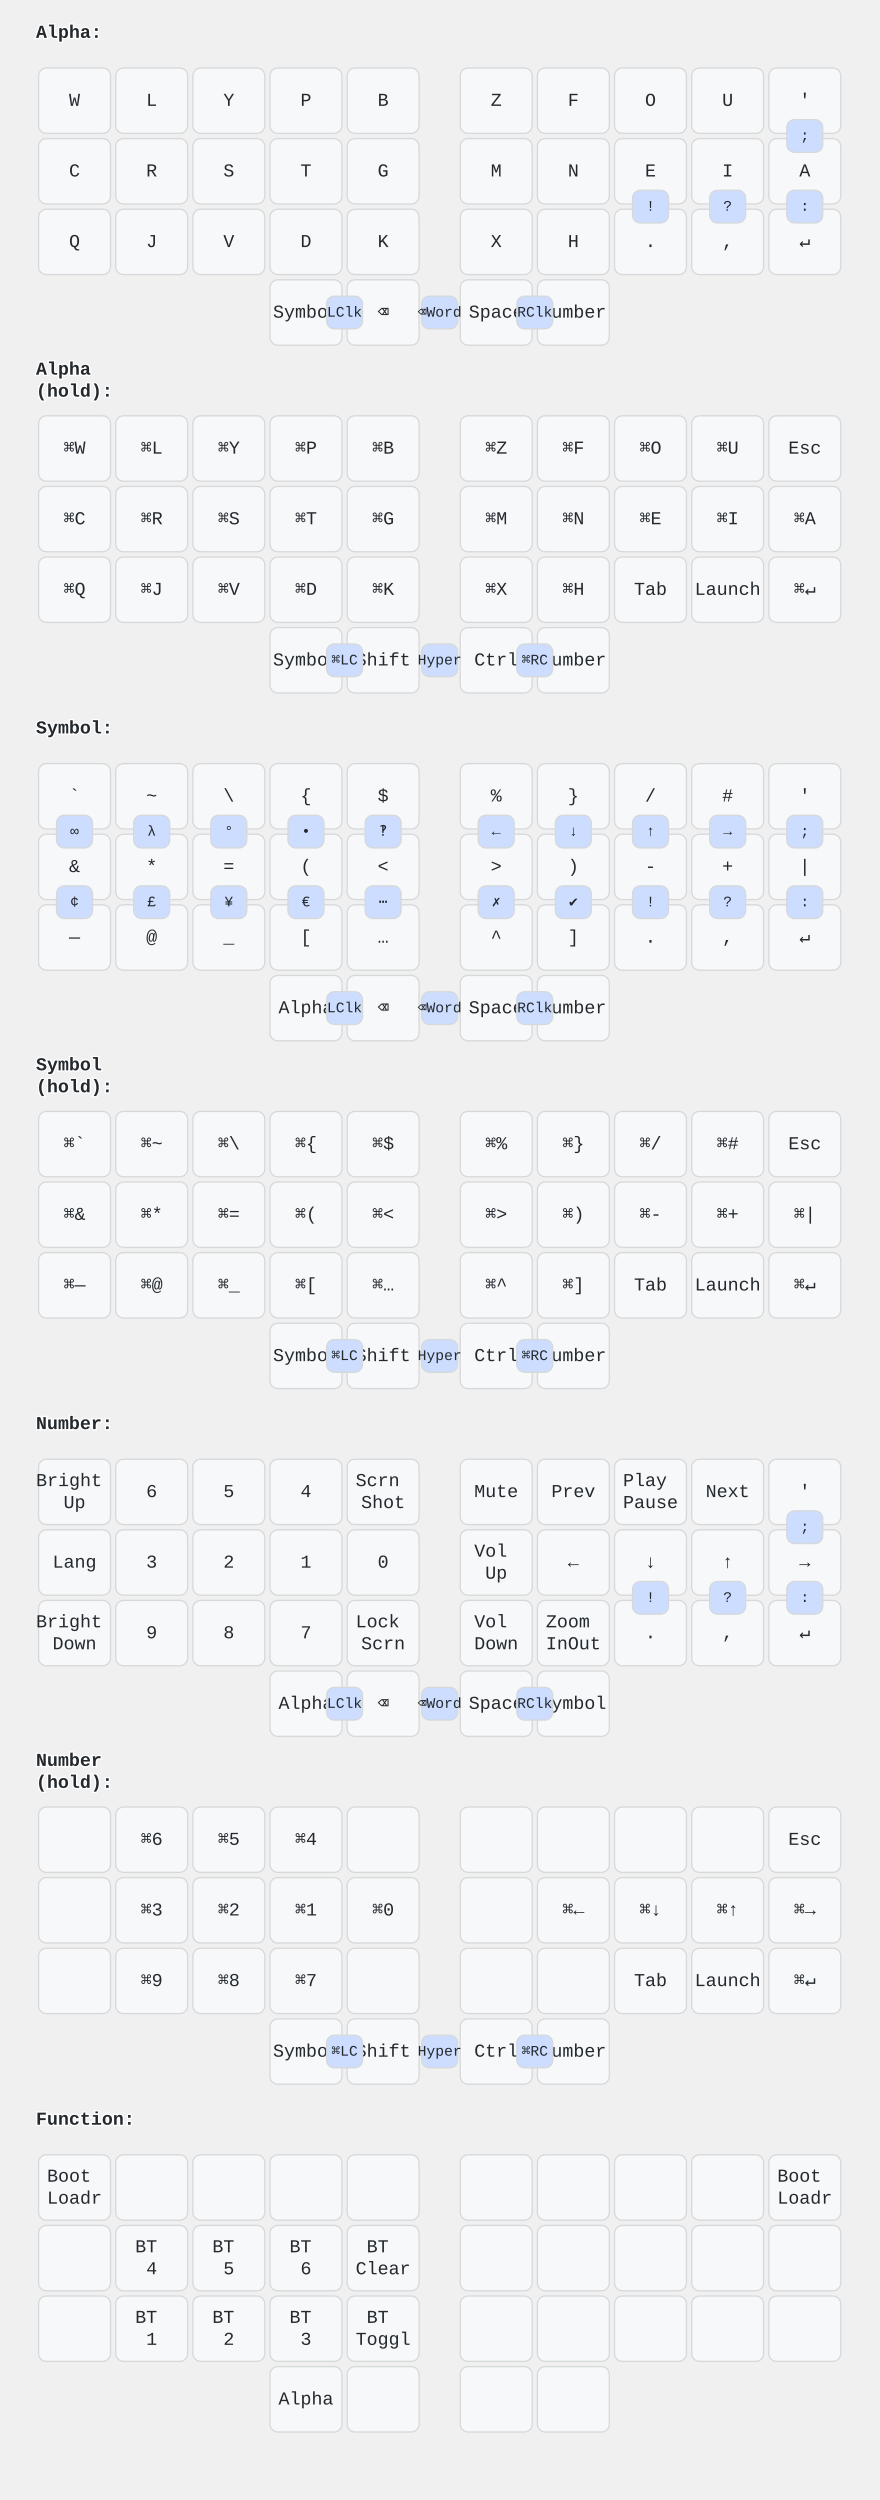
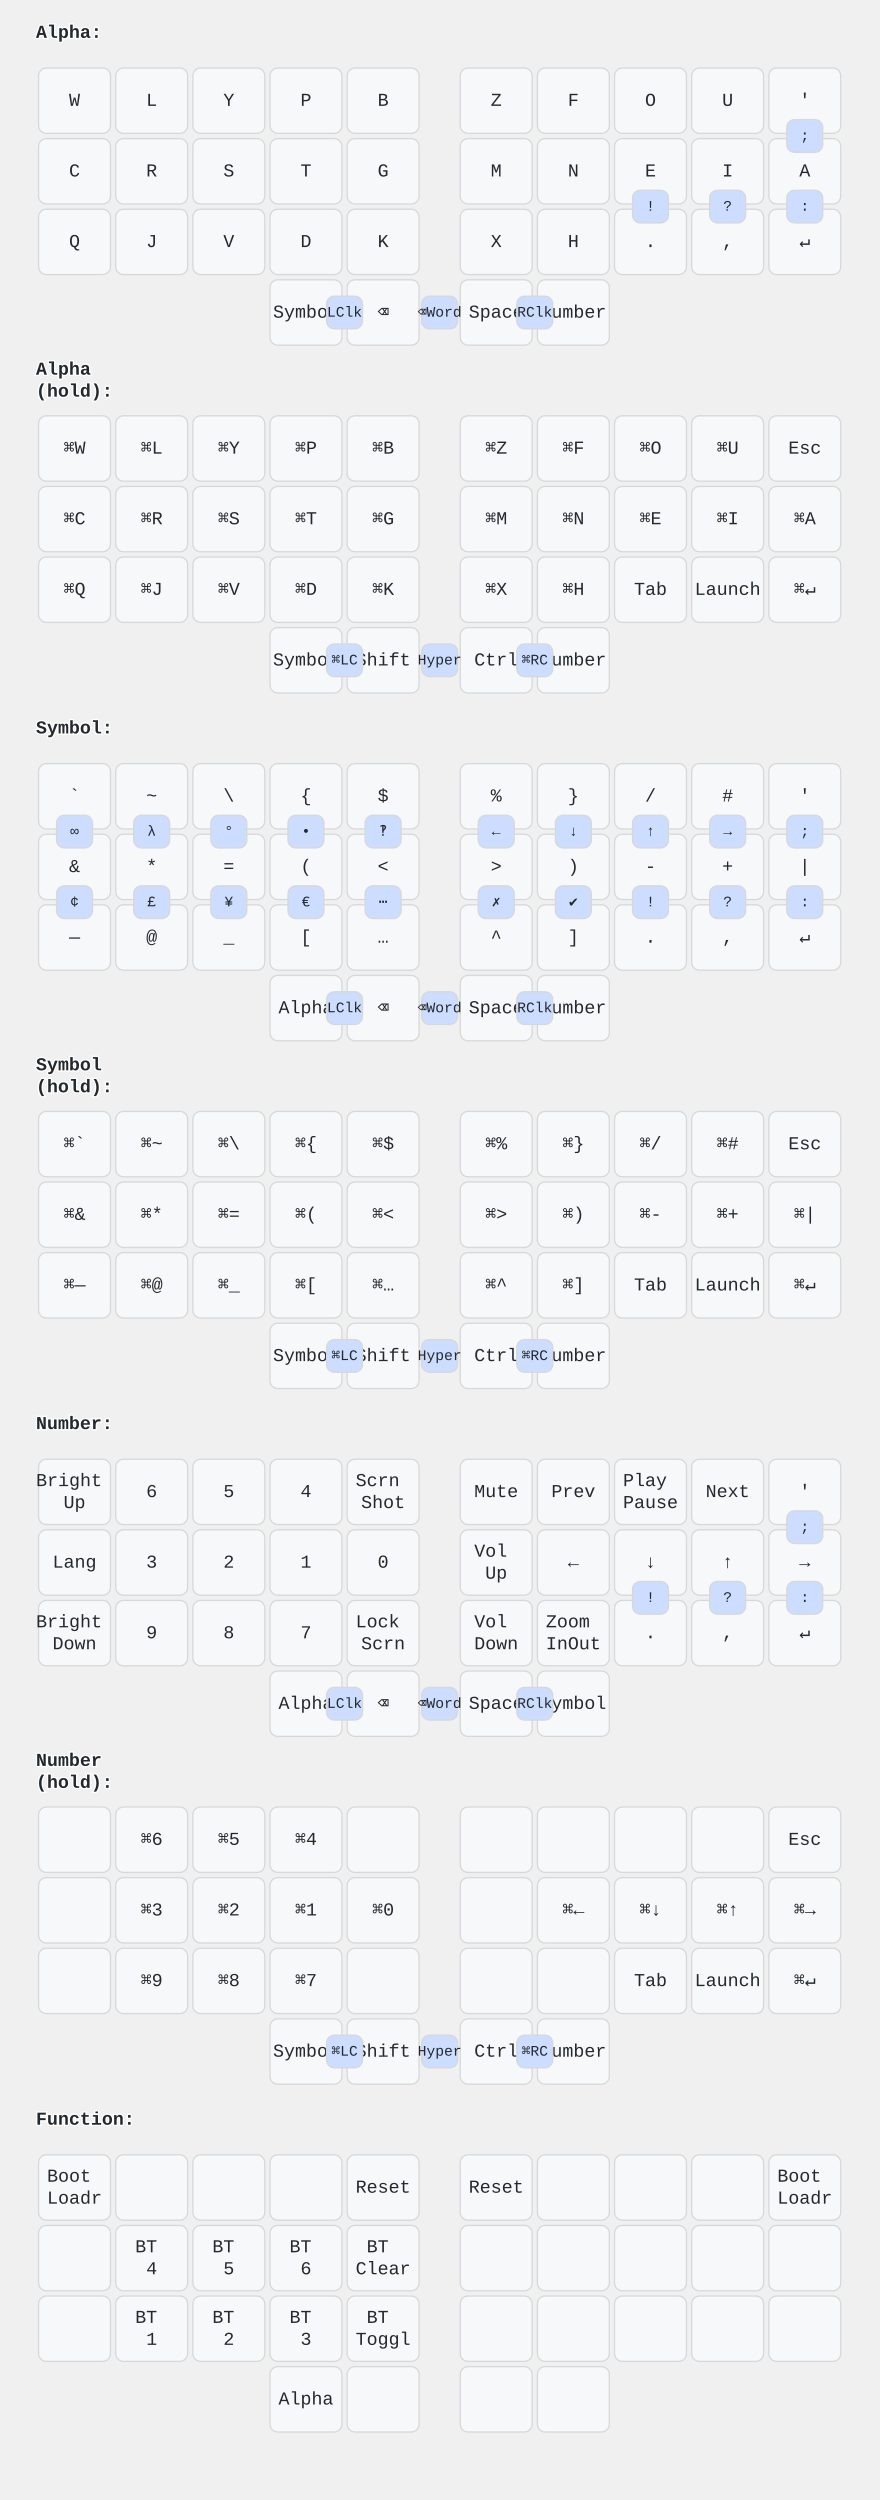
<svg xmlns="http://www.w3.org/2000/svg" width="672.5" height="1912" viewBox="0 0 672.5 1912">
  <style>
    svg {
        font-family: Menlo,SFMono-Regular,Consolas,Liberation Mono,monospace;
        font-size: 14px;
        font-kerning: normal;
        text-rendering: optimizeLegibility;
        fill: #24292e;
    }

    rect {
        fill: #f6f8fa;
        stroke: #d6d8da;
        stroke-width: 1;
    }

    .held {
        fill: #fdd;
    }

    .combo {
        fill: #cdf;
    }

    .ghost {
        fill: #ddd;
    }

    text {
        text-anchor: middle;
        dominant-baseline: middle;
    }

    .label {
        font-weight: bold;
        text-anchor: start;
        stroke: white;
        stroke-width: 2;
        paint-order: stroke;
    }

    .small {
        font-size: 80%;
    }
</style>
  <text x="27.5" y="25.0" class="label">Alpha:</text>
  <rect rx="6" ry="6" x="29.5" y="52" width="55" height="50" />
  <text x="57.0" y="77.0">W</text>
  <rect rx="6" ry="6" x="88.5" y="52" width="55" height="50" />
  <text x="116.0" y="77.0">L</text>
  <rect rx="6" ry="6" x="147.5" y="52" width="55" height="50" />
  <text x="175.0" y="77.0">Y</text>
  <rect rx="6" ry="6" x="206.5" y="52" width="55" height="50" />
  <text x="234.0" y="77.0">P</text>
  <rect rx="6" ry="6" x="265.5" y="52" width="55" height="50" />
  <text x="293.0" y="77.0">B</text>
  <rect rx="6" ry="6" x="29.5" y="106" width="55" height="50" />
  <text x="57.0" y="131.0">C</text>
  <rect rx="6" ry="6" x="88.5" y="106" width="55" height="50" />
  <text x="116.0" y="131.0">R</text>
  <rect rx="6" ry="6" x="147.5" y="106" width="55" height="50" />
  <text x="175.0" y="131.0">S</text>
  <rect rx="6" ry="6" x="206.5" y="106" width="55" height="50" />
  <text x="234.0" y="131.0">T</text>
  <rect rx="6" ry="6" x="265.5" y="106" width="55" height="50" />
  <text x="293.0" y="131.0">G</text>
  <rect rx="6" ry="6" x="29.5" y="160" width="55" height="50" />
  <text x="57.0" y="185.0">Q</text>
  <rect rx="6" ry="6" x="88.5" y="160" width="55" height="50" />
  <text x="116.0" y="185.0">J</text>
  <rect rx="6" ry="6" x="147.5" y="160" width="55" height="50" />
  <text x="175.0" y="185.0">V</text>
  <rect rx="6" ry="6" x="206.5" y="160" width="55" height="50" />
  <text x="234.0" y="185.0">D</text>
  <rect rx="6" ry="6" x="265.5" y="160" width="55" height="50" />
  <text x="293.0" y="185.0">K</text>
  <rect rx="6" ry="6" x="352.0" y="52" width="55" height="50" />
  <text x="379.5" y="77.0">Z</text>
  <rect rx="6" ry="6" x="411.0" y="52" width="55" height="50" />
  <text x="438.5" y="77.0">F</text>
  <rect rx="6" ry="6" x="470.0" y="52" width="55" height="50" />
  <text x="497.5" y="77.0">O</text>
  <rect rx="6" ry="6" x="529.0" y="52" width="55" height="50" />
  <text x="556.5" y="77.0">U</text>
  <rect rx="6" ry="6" x="588.0" y="52" width="55" height="50" />
  <text x="615.5" y="77.0">'</text>
  <rect rx="6" ry="6" x="352.0" y="106" width="55" height="50" />
  <text x="379.5" y="131.0">M</text>
  <rect rx="6" ry="6" x="411.0" y="106" width="55" height="50" />
  <text x="438.5" y="131.0">N</text>
  <rect rx="6" ry="6" x="470.0" y="106" width="55" height="50" />
  <text x="497.5" y="131.0">E</text>
  <rect rx="6" ry="6" x="529.0" y="106" width="55" height="50" />
  <text x="556.5" y="131.0">I</text>
  <rect rx="6" ry="6" x="588.0" y="106" width="55" height="50" />
  <text x="615.5" y="131.0">A</text>
  <rect rx="6" ry="6" x="352.0" y="160" width="55" height="50" />
  <text x="379.5" y="185.0">X</text>
  <rect rx="6" ry="6" x="411.0" y="160" width="55" height="50" />
  <text x="438.5" y="185.0">H</text>
  <rect rx="6" ry="6" x="470.0" y="160" width="55" height="50" />
  <text x="497.5" y="185.0">.</text>
  <rect rx="6" ry="6" x="529.0" y="160" width="55" height="50" />
  <text x="556.5" y="185.0">,</text>
  <rect rx="6" ry="6" x="588.0" y="160" width="55" height="50" />
  <text x="615.5" y="185.0">↵</text>
  <rect rx="6" ry="6" x="206.5" y="214" width="55" height="50" />
  <text x="234.0" y="239.0">Symbol</text>
  <rect rx="6" ry="6" x="265.5" y="214" width="55" height="50" />
  <text x="293.0" y="239.0">⌫</text>
  <rect rx="6" ry="6" x="352.0" y="214" width="55" height="50" />
  <text x="379.5" y="239.0">Space</text>
  <rect rx="6" ry="6" x="411.0" y="214" width="55" height="50" />
  <text x="438.5" y="239.0">Number</text>
  <rect rx="6" ry="6" x="483.75" y="145.5" width="27.5" height="25.0" class="combo" />
  <text x="497.5" y="158.0" class="small">!</text>
  <rect rx="6" ry="6" x="542.75" y="145.5" width="27.5" height="25.0" class="combo" />
  <text x="556.5" y="158.0" class="small">?</text>
  <rect rx="6" ry="6" x="601.75" y="145.5" width="27.5" height="25.0" class="combo" />
  <text x="615.5" y="158.0" class="small">:</text>
  <rect rx="6" ry="6" x="601.75" y="91.5" width="27.5" height="25.0" class="combo" />
  <text x="615.5" y="104.0" class="small">;</text>
  <rect rx="6" ry="6" x="322.5" y="226.5" width="27.5" height="25.0" class="combo" />
  <text x="336.25" y="239.0" class="small">⌫Word</text>
  <rect rx="6" ry="6" x="249.75" y="226.5" width="27.5" height="25.0" class="combo" />
  <text x="263.5" y="239.0" class="small">LClk</text>
  <rect rx="6" ry="6" x="395.25" y="226.5" width="27.5" height="25.0" class="combo" />
  <text x="409.0" y="239.0" class="small">RClk</text>
  <text x="27.5" y="291.0" class="label">
    <tspan x="27.5" dy="-0.6em">Alpha</tspan>
    <tspan x="27.5" dy="1.2em">(hold):</tspan>
  </text>
  <rect rx="6" ry="6" x="29.5" y="318" width="55" height="50" />
  <text x="57.0" y="343.0">⌘W</text>
  <rect rx="6" ry="6" x="88.5" y="318" width="55" height="50" />
  <text x="116.0" y="343.0">⌘L</text>
  <rect rx="6" ry="6" x="147.5" y="318" width="55" height="50" />
  <text x="175.0" y="343.0">⌘Y</text>
  <rect rx="6" ry="6" x="206.5" y="318" width="55" height="50" />
  <text x="234.0" y="343.0">⌘P</text>
  <rect rx="6" ry="6" x="265.5" y="318" width="55" height="50" />
  <text x="293.0" y="343.0">⌘B</text>
  <rect rx="6" ry="6" x="29.5" y="372" width="55" height="50" />
  <text x="57.0" y="397.0">⌘C</text>
  <rect rx="6" ry="6" x="88.5" y="372" width="55" height="50" />
  <text x="116.0" y="397.0">⌘R</text>
  <rect rx="6" ry="6" x="147.5" y="372" width="55" height="50" />
  <text x="175.0" y="397.0">⌘S</text>
  <rect rx="6" ry="6" x="206.5" y="372" width="55" height="50" />
  <text x="234.0" y="397.0">⌘T</text>
  <rect rx="6" ry="6" x="265.5" y="372" width="55" height="50" />
  <text x="293.0" y="397.0">⌘G</text>
  <rect rx="6" ry="6" x="29.5" y="426" width="55" height="50" />
  <text x="57.0" y="451.0">⌘Q</text>
  <rect rx="6" ry="6" x="88.5" y="426" width="55" height="50" />
  <text x="116.0" y="451.0">⌘J</text>
  <rect rx="6" ry="6" x="147.5" y="426" width="55" height="50" />
  <text x="175.0" y="451.0">⌘V</text>
  <rect rx="6" ry="6" x="206.5" y="426" width="55" height="50" />
  <text x="234.0" y="451.0">⌘D</text>
  <rect rx="6" ry="6" x="265.5" y="426" width="55" height="50" />
  <text x="293.0" y="451.0">⌘K</text>
  <rect rx="6" ry="6" x="352.0" y="318" width="55" height="50" />
  <text x="379.5" y="343.0">⌘Z</text>
  <rect rx="6" ry="6" x="411.0" y="318" width="55" height="50" />
  <text x="438.5" y="343.0">⌘F</text>
  <rect rx="6" ry="6" x="470.0" y="318" width="55" height="50" />
  <text x="497.5" y="343.0">⌘O</text>
  <rect rx="6" ry="6" x="529.0" y="318" width="55" height="50" />
  <text x="556.5" y="343.0">⌘U</text>
  <rect rx="6" ry="6" x="588.0" y="318" width="55" height="50" />
  <text x="615.5" y="343.0">Esc</text>
  <rect rx="6" ry="6" x="352.0" y="372" width="55" height="50" />
  <text x="379.5" y="397.0">⌘M</text>
  <rect rx="6" ry="6" x="411.0" y="372" width="55" height="50" />
  <text x="438.5" y="397.0">⌘N</text>
  <rect rx="6" ry="6" x="470.0" y="372" width="55" height="50" />
  <text x="497.5" y="397.0">⌘E</text>
  <rect rx="6" ry="6" x="529.0" y="372" width="55" height="50" />
  <text x="556.5" y="397.0">⌘I</text>
  <rect rx="6" ry="6" x="588.0" y="372" width="55" height="50" />
  <text x="615.5" y="397.0">⌘A</text>
  <rect rx="6" ry="6" x="352.0" y="426" width="55" height="50" />
  <text x="379.5" y="451.0">⌘X</text>
  <rect rx="6" ry="6" x="411.0" y="426" width="55" height="50" />
  <text x="438.5" y="451.0">⌘H</text>
  <rect rx="6" ry="6" x="470.0" y="426" width="55" height="50" />
  <text x="497.5" y="451.0">Tab</text>
  <rect rx="6" ry="6" x="529.0" y="426" width="55" height="50" />
  <text x="556.5" y="451.0">Launch</text>
  <rect rx="6" ry="6" x="588.0" y="426" width="55" height="50" />
  <text x="615.5" y="451.0">⌘↵</text>
  <rect rx="6" ry="6" x="206.5" y="480" width="55" height="50" />
  <text x="234.0" y="505.0">Symbol</text>
  <rect rx="6" ry="6" x="265.5" y="480" width="55" height="50" />
  <text x="293.0" y="505.0">Shift</text>
  <rect rx="6" ry="6" x="352.0" y="480" width="55" height="50" />
  <text x="379.5" y="505.0">Ctrl</text>
  <rect rx="6" ry="6" x="411.0" y="480" width="55" height="50" />
  <text x="438.5" y="505.0">Number</text>
  <rect rx="6" ry="6" x="322.5" y="492.5" width="27.5" height="25.0" class="combo" />
  <text x="336.25" y="505.0" class="small">Hyper</text>
  <rect rx="6" ry="6" x="249.75" y="492.5" width="27.5" height="25.0" class="combo" />
  <text x="263.5" y="505.0" class="small">⌘LC</text>
  <rect rx="6" ry="6" x="395.25" y="492.5" width="27.5" height="25.0" class="combo" />
  <text x="409.0" y="505.0" class="small">⌘RC</text>
  <text x="27.5" y="557.0" class="label">Symbol:</text>
  <rect rx="6" ry="6" x="29.5" y="584" width="55" height="50" />
  <text x="57.0" y="609.0">`</text>
  <rect rx="6" ry="6" x="88.5" y="584" width="55" height="50" />
  <text x="116.0" y="609.0">~</text>
  <rect rx="6" ry="6" x="147.5" y="584" width="55" height="50" />
  <text x="175.0" y="609.0">\</text>
  <rect rx="6" ry="6" x="206.5" y="584" width="55" height="50" />
  <text x="234.0" y="609.0">{</text>
  <rect rx="6" ry="6" x="265.5" y="584" width="55" height="50" />
  <text x="293.0" y="609.0">$</text>
  <rect rx="6" ry="6" x="29.5" y="638" width="55" height="50" />
  <text x="57.0" y="663.0">&amp;</text>
  <rect rx="6" ry="6" x="88.5" y="638" width="55" height="50" />
  <text x="116.0" y="663.0">*</text>
  <rect rx="6" ry="6" x="147.5" y="638" width="55" height="50" />
  <text x="175.0" y="663.0">=</text>
  <rect rx="6" ry="6" x="206.5" y="638" width="55" height="50" />
  <text x="234.0" y="663.0">(</text>
  <rect rx="6" ry="6" x="265.5" y="638" width="55" height="50" />
  <text x="293.0" y="663.0">&lt;</text>
  <rect rx="6" ry="6" x="29.5" y="692" width="55" height="50" />
  <text x="57.0" y="717.0">—</text>
  <rect rx="6" ry="6" x="88.5" y="692" width="55" height="50" />
  <text x="116.0" y="717.0">@</text>
  <rect rx="6" ry="6" x="147.5" y="692" width="55" height="50" />
  <text x="175.0" y="717.0">_</text>
  <rect rx="6" ry="6" x="206.5" y="692" width="55" height="50" />
  <text x="234.0" y="717.0">[</text>
  <rect rx="6" ry="6" x="265.5" y="692" width="55" height="50" />
  <text x="293.0" y="717.0">…</text>
  <rect rx="6" ry="6" x="352.0" y="584" width="55" height="50" />
  <text x="379.5" y="609.0">%</text>
  <rect rx="6" ry="6" x="411.0" y="584" width="55" height="50" />
  <text x="438.5" y="609.0">}</text>
  <rect rx="6" ry="6" x="470.0" y="584" width="55" height="50" />
  <text x="497.5" y="609.0">/</text>
  <rect rx="6" ry="6" x="529.0" y="584" width="55" height="50" />
  <text x="556.5" y="609.0">#</text>
  <rect rx="6" ry="6" x="588.0" y="584" width="55" height="50" />
  <text x="615.5" y="609.0">'</text>
  <rect rx="6" ry="6" x="352.0" y="638" width="55" height="50" />
  <text x="379.5" y="663.0">&gt;</text>
  <rect rx="6" ry="6" x="411.0" y="638" width="55" height="50" />
  <text x="438.5" y="663.0">)</text>
  <rect rx="6" ry="6" x="470.0" y="638" width="55" height="50" />
  <text x="497.5" y="663.0">-</text>
  <rect rx="6" ry="6" x="529.0" y="638" width="55" height="50" />
  <text x="556.5" y="663.0">+</text>
  <rect rx="6" ry="6" x="588.0" y="638" width="55" height="50" />
  <text x="615.5" y="663.0">|</text>
  <rect rx="6" ry="6" x="352.0" y="692" width="55" height="50" />
  <text x="379.5" y="717.0">^</text>
  <rect rx="6" ry="6" x="411.0" y="692" width="55" height="50" />
  <text x="438.5" y="717.0">]</text>
  <rect rx="6" ry="6" x="470.0" y="692" width="55" height="50" />
  <text x="497.5" y="717.0">.</text>
  <rect rx="6" ry="6" x="529.0" y="692" width="55" height="50" />
  <text x="556.5" y="717.0">,</text>
  <rect rx="6" ry="6" x="588.0" y="692" width="55" height="50" />
  <text x="615.5" y="717.0">↵</text>
  <rect rx="6" ry="6" x="206.5" y="746" width="55" height="50" />
  <text x="234.0" y="771.0">Alpha</text>
  <rect rx="6" ry="6" x="265.5" y="746" width="55" height="50" />
  <text x="293.0" y="771.0">⌫</text>
  <rect rx="6" ry="6" x="352.0" y="746" width="55" height="50" />
  <text x="379.5" y="771.0">Space</text>
  <rect rx="6" ry="6" x="411.0" y="746" width="55" height="50" />
  <text x="438.5" y="771.0">Number</text>
  <rect rx="6" ry="6" x="483.75" y="677.5" width="27.5" height="25.0" class="combo" />
  <text x="497.5" y="690.0" class="small">!</text>
  <rect rx="6" ry="6" x="542.75" y="677.5" width="27.5" height="25.0" class="combo" />
  <text x="556.5" y="690.0" class="small">?</text>
  <rect rx="6" ry="6" x="601.75" y="677.5" width="27.5" height="25.0" class="combo" />
  <text x="615.5" y="690.0" class="small">:</text>
  <rect rx="6" ry="6" x="601.75" y="623.5" width="27.5" height="25.0" class="combo" />
  <text x="615.5" y="636.0" class="small">;</text>
  <rect rx="6" ry="6" x="43.25" y="677.5" width="27.5" height="25.0" class="combo" />
  <text x="57.0" y="690.0" class="small">¢</text>
  <rect rx="6" ry="6" x="102.25" y="677.5" width="27.5" height="25.0" class="combo" />
  <text x="116.0" y="690.0" class="small">£</text>
  <rect rx="6" ry="6" x="161.25" y="677.5" width="27.5" height="25.0" class="combo" />
  <text x="175.0" y="690.0" class="small">¥</text>
  <rect rx="6" ry="6" x="220.25" y="677.5" width="27.5" height="25.0" class="combo" />
  <text x="234.0" y="690.0" class="small">€</text>
  <rect rx="6" ry="6" x="279.25" y="623.5" width="27.5" height="25.0" class="combo" />
  <text x="293.0" y="636.0" class="small">‽</text>
  <rect rx="6" ry="6" x="220.25" y="623.5" width="27.5" height="25.0" class="combo" />
  <text x="234.0" y="636.0" class="small">•</text>
  <rect rx="6" ry="6" x="161.25" y="623.5" width="27.5" height="25.0" class="combo" />
  <text x="175.0" y="636.0" class="small">°</text>
  <rect rx="6" ry="6" x="102.25" y="623.5" width="27.5" height="25.0" class="combo" />
  <text x="116.0" y="636.0" class="small">λ</text>
  <rect rx="6" ry="6" x="43.25" y="623.5" width="27.5" height="25.0" class="combo" />
  <text x="57.0" y="636.0" class="small">∞</text>
  <rect rx="6" ry="6" x="279.25" y="677.5" width="27.5" height="25.0" class="combo" />
  <text x="293.0" y="690.0" class="small">⋯</text>
  <rect rx="6" ry="6" x="365.75" y="677.5" width="27.5" height="25.0" class="combo" />
  <text x="379.5" y="690.0" class="small">✗</text>
  <rect rx="6" ry="6" x="424.75" y="677.5" width="27.5" height="25.0" class="combo" />
  <text x="438.5" y="690.0" class="small">✔</text>
  <rect rx="6" ry="6" x="365.75" y="623.5" width="27.5" height="25.0" class="combo" />
  <text x="379.5" y="636.0" class="small">←</text>
  <rect rx="6" ry="6" x="424.75" y="623.5" width="27.5" height="25.0" class="combo" />
  <text x="438.5" y="636.0" class="small">↓</text>
  <rect rx="6" ry="6" x="483.75" y="623.5" width="27.5" height="25.0" class="combo" />
  <text x="497.5" y="636.0" class="small">↑</text>
  <rect rx="6" ry="6" x="542.75" y="623.5" width="27.5" height="25.0" class="combo" />
  <text x="556.5" y="636.0" class="small">→</text>
  <rect rx="6" ry="6" x="322.5" y="758.5" width="27.5" height="25.0" class="combo" />
  <text x="336.25" y="771.0" class="small">⌫Word</text>
  <rect rx="6" ry="6" x="249.75" y="758.5" width="27.5" height="25.0" class="combo" />
  <text x="263.5" y="771.0" class="small">LClk</text>
  <rect rx="6" ry="6" x="395.25" y="758.5" width="27.5" height="25.0" class="combo" />
  <text x="409.0" y="771.0" class="small">RClk</text>
  <text x="27.5" y="823.0" class="label">
    <tspan x="27.5" dy="-0.6em">Symbol</tspan>
    <tspan x="27.5" dy="1.2em">(hold):</tspan>
  </text>
  <rect rx="6" ry="6" x="29.5" y="850" width="55" height="50" />
  <text x="57.0" y="875.0">⌘`</text>
  <rect rx="6" ry="6" x="88.5" y="850" width="55" height="50" />
  <text x="116.0" y="875.0">⌘~</text>
  <rect rx="6" ry="6" x="147.5" y="850" width="55" height="50" />
  <text x="175.0" y="875.0">⌘\</text>
  <rect rx="6" ry="6" x="206.5" y="850" width="55" height="50" />
  <text x="234.0" y="875.0">⌘{</text>
  <rect rx="6" ry="6" x="265.5" y="850" width="55" height="50" />
  <text x="293.0" y="875.0">⌘$</text>
  <rect rx="6" ry="6" x="29.5" y="904" width="55" height="50" />
  <text x="57.0" y="929.0">⌘&amp;</text>
  <rect rx="6" ry="6" x="88.5" y="904" width="55" height="50" />
  <text x="116.0" y="929.0">⌘*</text>
  <rect rx="6" ry="6" x="147.5" y="904" width="55" height="50" />
  <text x="175.0" y="929.0">⌘=</text>
  <rect rx="6" ry="6" x="206.5" y="904" width="55" height="50" />
  <text x="234.0" y="929.0">⌘(</text>
  <rect rx="6" ry="6" x="265.5" y="904" width="55" height="50" />
  <text x="293.0" y="929.0">⌘&lt;</text>
  <rect rx="6" ry="6" x="29.5" y="958" width="55" height="50" />
  <text x="57.0" y="983.0">⌘—</text>
  <rect rx="6" ry="6" x="88.5" y="958" width="55" height="50" />
  <text x="116.0" y="983.0">⌘@</text>
  <rect rx="6" ry="6" x="147.5" y="958" width="55" height="50" />
  <text x="175.0" y="983.0">⌘_</text>
  <rect rx="6" ry="6" x="206.5" y="958" width="55" height="50" />
  <text x="234.0" y="983.0">⌘[</text>
  <rect rx="6" ry="6" x="265.5" y="958" width="55" height="50" />
  <text x="293.0" y="983.0">⌘…</text>
  <rect rx="6" ry="6" x="352.0" y="850" width="55" height="50" />
  <text x="379.5" y="875.0">⌘%</text>
  <rect rx="6" ry="6" x="411.0" y="850" width="55" height="50" />
  <text x="438.5" y="875.0">⌘}</text>
  <rect rx="6" ry="6" x="470.0" y="850" width="55" height="50" />
  <text x="497.5" y="875.0">⌘/</text>
  <rect rx="6" ry="6" x="529.0" y="850" width="55" height="50" />
  <text x="556.5" y="875.0">⌘#</text>
  <rect rx="6" ry="6" x="588.0" y="850" width="55" height="50" />
  <text x="615.5" y="875.0">Esc</text>
  <rect rx="6" ry="6" x="352.0" y="904" width="55" height="50" />
  <text x="379.5" y="929.0">⌘&gt;</text>
  <rect rx="6" ry="6" x="411.0" y="904" width="55" height="50" />
  <text x="438.5" y="929.0">⌘)</text>
  <rect rx="6" ry="6" x="470.0" y="904" width="55" height="50" />
  <text x="497.5" y="929.0">⌘-</text>
  <rect rx="6" ry="6" x="529.0" y="904" width="55" height="50" />
  <text x="556.5" y="929.0">⌘+</text>
  <rect rx="6" ry="6" x="588.0" y="904" width="55" height="50" />
  <text x="615.5" y="929.0">⌘|</text>
  <rect rx="6" ry="6" x="352.0" y="958" width="55" height="50" />
  <text x="379.5" y="983.0">⌘^</text>
  <rect rx="6" ry="6" x="411.0" y="958" width="55" height="50" />
  <text x="438.5" y="983.0">⌘]</text>
  <rect rx="6" ry="6" x="470.0" y="958" width="55" height="50" />
  <text x="497.5" y="983.0">Tab</text>
  <rect rx="6" ry="6" x="529.0" y="958" width="55" height="50" />
  <text x="556.5" y="983.0">Launch</text>
  <rect rx="6" ry="6" x="588.0" y="958" width="55" height="50" />
  <text x="615.5" y="983.0">⌘↵</text>
  <rect rx="6" ry="6" x="206.5" y="1012" width="55" height="50" />
  <text x="234.0" y="1037.0">Symbol</text>
  <rect rx="6" ry="6" x="265.5" y="1012" width="55" height="50" />
  <text x="293.0" y="1037.0">Shift</text>
  <rect rx="6" ry="6" x="352.0" y="1012" width="55" height="50" />
  <text x="379.5" y="1037.0">Ctrl</text>
  <rect rx="6" ry="6" x="411.0" y="1012" width="55" height="50" />
  <text x="438.5" y="1037.0">Number</text>
  <rect rx="6" ry="6" x="322.5" y="1024.5" width="27.5" height="25.0" class="combo" />
  <text x="336.25" y="1037.0" class="small">Hyper</text>
  <rect rx="6" ry="6" x="249.75" y="1024.5" width="27.5" height="25.0" class="combo" />
  <text x="263.5" y="1037.0" class="small">⌘LC</text>
  <rect rx="6" ry="6" x="395.25" y="1024.5" width="27.5" height="25.0" class="combo" />
  <text x="409.0" y="1037.0" class="small">⌘RC</text>
  <text x="27.5" y="1089.0" class="label">Number:</text>
  <rect rx="6" ry="6" x="29.5" y="1116" width="55" height="50" />
  <text x="57.0" y="1141.0">
    <tspan x="57.0" dy="-0.6em">Bright</tspan>
    <tspan x="57.0" dy="1.2em">Up</tspan>
  </text>
  <rect rx="6" ry="6" x="88.5" y="1116" width="55" height="50" />
  <text x="116.0" y="1141.0">6</text>
  <rect rx="6" ry="6" x="147.5" y="1116" width="55" height="50" />
  <text x="175.0" y="1141.0">5</text>
  <rect rx="6" ry="6" x="206.5" y="1116" width="55" height="50" />
  <text x="234.0" y="1141.0">4</text>
  <rect rx="6" ry="6" x="265.5" y="1116" width="55" height="50" />
  <text x="293.0" y="1141.0">
    <tspan x="293.0" dy="-0.6em">Scrn</tspan>
    <tspan x="293.0" dy="1.2em">Shot</tspan>
  </text>
  <rect rx="6" ry="6" x="29.5" y="1170" width="55" height="50" />
  <text x="57.0" y="1195.0">Lang</text>
  <rect rx="6" ry="6" x="88.5" y="1170" width="55" height="50" />
  <text x="116.0" y="1195.0">3</text>
  <rect rx="6" ry="6" x="147.5" y="1170" width="55" height="50" />
  <text x="175.0" y="1195.0">2</text>
  <rect rx="6" ry="6" x="206.5" y="1170" width="55" height="50" />
  <text x="234.0" y="1195.0">1</text>
  <rect rx="6" ry="6" x="265.5" y="1170" width="55" height="50" />
  <text x="293.0" y="1195.0">0</text>
  <rect rx="6" ry="6" x="29.5" y="1224" width="55" height="50" />
  <text x="57.0" y="1249.0">
    <tspan x="57.0" dy="-0.6em">Bright</tspan>
    <tspan x="57.0" dy="1.2em">Down</tspan>
  </text>
  <rect rx="6" ry="6" x="88.5" y="1224" width="55" height="50" />
  <text x="116.0" y="1249.0">9</text>
  <rect rx="6" ry="6" x="147.5" y="1224" width="55" height="50" />
  <text x="175.0" y="1249.0">8</text>
  <rect rx="6" ry="6" x="206.5" y="1224" width="55" height="50" />
  <text x="234.0" y="1249.0">7</text>
  <rect rx="6" ry="6" x="265.5" y="1224" width="55" height="50" />
  <text x="293.0" y="1249.0">
    <tspan x="293.0" dy="-0.6em">Lock</tspan>
    <tspan x="293.0" dy="1.2em">Scrn</tspan>
  </text>
  <rect rx="6" ry="6" x="352.0" y="1116" width="55" height="50" />
  <text x="379.5" y="1141.0">Mute</text>
  <rect rx="6" ry="6" x="411.0" y="1116" width="55" height="50" />
  <text x="438.5" y="1141.0">Prev</text>
  <rect rx="6" ry="6" x="470.0" y="1116" width="55" height="50" />
  <text x="497.5" y="1141.0">
    <tspan x="497.5" dy="-0.6em">Play</tspan>
    <tspan x="497.5" dy="1.2em">Pause</tspan>
  </text>
  <rect rx="6" ry="6" x="529.0" y="1116" width="55" height="50" />
  <text x="556.5" y="1141.0">Next</text>
  <rect rx="6" ry="6" x="588.0" y="1116" width="55" height="50" />
  <text x="615.5" y="1141.0">'</text>
  <rect rx="6" ry="6" x="352.0" y="1170" width="55" height="50" />
  <text x="379.5" y="1195.0">
    <tspan x="379.5" dy="-0.6em">Vol</tspan>
    <tspan x="379.5" dy="1.2em">Up</tspan>
  </text>
  <rect rx="6" ry="6" x="411.0" y="1170" width="55" height="50" />
  <text x="438.5" y="1195.0">←</text>
  <rect rx="6" ry="6" x="470.0" y="1170" width="55" height="50" />
  <text x="497.5" y="1195.0">↓</text>
  <rect rx="6" ry="6" x="529.0" y="1170" width="55" height="50" />
  <text x="556.5" y="1195.0">↑</text>
  <rect rx="6" ry="6" x="588.0" y="1170" width="55" height="50" />
  <text x="615.5" y="1195.0">→</text>
  <rect rx="6" ry="6" x="352.0" y="1224" width="55" height="50" />
  <text x="379.5" y="1249.0">
    <tspan x="379.5" dy="-0.6em">Vol</tspan>
    <tspan x="379.5" dy="1.2em">Down</tspan>
  </text>
  <rect rx="6" ry="6" x="411.0" y="1224" width="55" height="50" />
  <text x="438.5" y="1249.0">
    <tspan x="438.5" dy="-0.6em">Zoom</tspan>
    <tspan x="438.5" dy="1.2em">InOut</tspan>
  </text>
  <rect rx="6" ry="6" x="470.0" y="1224" width="55" height="50" />
  <text x="497.5" y="1249.0">.</text>
  <rect rx="6" ry="6" x="529.0" y="1224" width="55" height="50" />
  <text x="556.5" y="1249.0">,</text>
  <rect rx="6" ry="6" x="588.0" y="1224" width="55" height="50" />
  <text x="615.5" y="1249.0">↵</text>
  <rect rx="6" ry="6" x="206.5" y="1278" width="55" height="50" />
  <text x="234.0" y="1303.0">Alpha</text>
  <rect rx="6" ry="6" x="265.5" y="1278" width="55" height="50" />
  <text x="293.0" y="1303.0">⌫</text>
  <rect rx="6" ry="6" x="352.0" y="1278" width="55" height="50" />
  <text x="379.5" y="1303.0">Space</text>
  <rect rx="6" ry="6" x="411.0" y="1278" width="55" height="50" />
  <text x="438.5" y="1303.0">Symbol</text>
  <rect rx="6" ry="6" x="483.75" y="1209.5" width="27.5" height="25.0" class="combo" />
  <text x="497.5" y="1222.0" class="small">!</text>
  <rect rx="6" ry="6" x="542.75" y="1209.5" width="27.5" height="25.0" class="combo" />
  <text x="556.5" y="1222.0" class="small">?</text>
  <rect rx="6" ry="6" x="601.75" y="1209.5" width="27.5" height="25.0" class="combo" />
  <text x="615.5" y="1222.0" class="small">:</text>
  <rect rx="6" ry="6" x="601.75" y="1155.5" width="27.5" height="25.0" class="combo" />
  <text x="615.5" y="1168.0" class="small">;</text>
  <rect rx="6" ry="6" x="322.5" y="1290.5" width="27.5" height="25.0" class="combo" />
  <text x="336.25" y="1303.0" class="small">⌫Word</text>
  <rect rx="6" ry="6" x="249.75" y="1290.5" width="27.5" height="25.0" class="combo" />
  <text x="263.5" y="1303.0" class="small">LClk</text>
  <rect rx="6" ry="6" x="395.25" y="1290.5" width="27.5" height="25.0" class="combo" />
  <text x="409.0" y="1303.0" class="small">RClk</text>
  <text x="27.5" y="1355.0" class="label">
    <tspan x="27.5" dy="-0.6em">Number</tspan>
    <tspan x="27.5" dy="1.2em">(hold):</tspan>
  </text>
  <rect rx="6" ry="6" x="29.5" y="1382" width="55" height="50" />
  <rect rx="6" ry="6" x="88.5" y="1382" width="55" height="50" />
  <text x="116.0" y="1407.0">⌘6</text>
  <rect rx="6" ry="6" x="147.5" y="1382" width="55" height="50" />
  <text x="175.0" y="1407.0">⌘5</text>
  <rect rx="6" ry="6" x="206.5" y="1382" width="55" height="50" />
  <text x="234.0" y="1407.0">⌘4</text>
  <rect rx="6" ry="6" x="265.5" y="1382" width="55" height="50" />
  <rect rx="6" ry="6" x="29.5" y="1436" width="55" height="50" />
  <rect rx="6" ry="6" x="88.5" y="1436" width="55" height="50" />
  <text x="116.0" y="1461.0">⌘3</text>
  <rect rx="6" ry="6" x="147.5" y="1436" width="55" height="50" />
  <text x="175.0" y="1461.0">⌘2</text>
  <rect rx="6" ry="6" x="206.5" y="1436" width="55" height="50" />
  <text x="234.0" y="1461.0">⌘1</text>
  <rect rx="6" ry="6" x="265.5" y="1436" width="55" height="50" />
  <text x="293.0" y="1461.0">⌘0</text>
  <rect rx="6" ry="6" x="29.5" y="1490" width="55" height="50" />
  <rect rx="6" ry="6" x="88.5" y="1490" width="55" height="50" />
  <text x="116.0" y="1515.0">⌘9</text>
  <rect rx="6" ry="6" x="147.5" y="1490" width="55" height="50" />
  <text x="175.0" y="1515.0">⌘8</text>
  <rect rx="6" ry="6" x="206.5" y="1490" width="55" height="50" />
  <text x="234.0" y="1515.0">⌘7</text>
  <rect rx="6" ry="6" x="265.5" y="1490" width="55" height="50" />
  <rect rx="6" ry="6" x="352.0" y="1382" width="55" height="50" />
  <rect rx="6" ry="6" x="411.0" y="1382" width="55" height="50" />
  <rect rx="6" ry="6" x="470.0" y="1382" width="55" height="50" />
  <rect rx="6" ry="6" x="529.0" y="1382" width="55" height="50" />
  <rect rx="6" ry="6" x="588.0" y="1382" width="55" height="50" />
  <text x="615.5" y="1407.0">Esc</text>
  <rect rx="6" ry="6" x="352.0" y="1436" width="55" height="50" />
  <rect rx="6" ry="6" x="411.0" y="1436" width="55" height="50" />
  <text x="438.5" y="1461.0">⌘←</text>
  <rect rx="6" ry="6" x="470.0" y="1436" width="55" height="50" />
  <text x="497.5" y="1461.0">⌘↓</text>
  <rect rx="6" ry="6" x="529.0" y="1436" width="55" height="50" />
  <text x="556.5" y="1461.0">⌘↑</text>
  <rect rx="6" ry="6" x="588.0" y="1436" width="55" height="50" />
  <text x="615.5" y="1461.0">⌘→</text>
  <rect rx="6" ry="6" x="352.0" y="1490" width="55" height="50" />
  <rect rx="6" ry="6" x="411.0" y="1490" width="55" height="50" />
  <rect rx="6" ry="6" x="470.0" y="1490" width="55" height="50" />
  <text x="497.5" y="1515.0">Tab</text>
  <rect rx="6" ry="6" x="529.0" y="1490" width="55" height="50" />
  <text x="556.5" y="1515.0">Launch</text>
  <rect rx="6" ry="6" x="588.0" y="1490" width="55" height="50" />
  <text x="615.5" y="1515.0">⌘↵</text>
  <rect rx="6" ry="6" x="206.5" y="1544" width="55" height="50" />
  <text x="234.0" y="1569.0">Symbol</text>
  <rect rx="6" ry="6" x="265.5" y="1544" width="55" height="50" />
  <text x="293.0" y="1569.0">Shift</text>
  <rect rx="6" ry="6" x="352.0" y="1544" width="55" height="50" />
  <text x="379.5" y="1569.0">Ctrl</text>
  <rect rx="6" ry="6" x="411.0" y="1544" width="55" height="50" />
  <text x="438.5" y="1569.0">Number</text>
  <rect rx="6" ry="6" x="322.5" y="1556.5" width="27.5" height="25.0" class="combo" />
  <text x="336.25" y="1569.0" class="small">Hyper</text>
  <rect rx="6" ry="6" x="249.75" y="1556.5" width="27.5" height="25.0" class="combo" />
  <text x="263.5" y="1569.0" class="small">⌘LC</text>
  <rect rx="6" ry="6" x="395.25" y="1556.5" width="27.5" height="25.0" class="combo" />
  <text x="409.0" y="1569.0" class="small">⌘RC</text>
  <text x="27.5" y="1621.0" class="label">Function:</text>
  <rect rx="6" ry="6" x="29.5" y="1648" width="55" height="50" />
  <text x="57.0" y="1673.0">
    <tspan x="57.0" dy="-0.6em">Boot</tspan>
    <tspan x="57.0" dy="1.2em">Loadr</tspan>
  </text>
  <rect rx="6" ry="6" x="88.5" y="1648" width="55" height="50" />
  <rect rx="6" ry="6" x="147.5" y="1648" width="55" height="50" />
  <rect rx="6" ry="6" x="206.5" y="1648" width="55" height="50" />
  <rect rx="6" ry="6" x="265.5" y="1648" width="55" height="50" />
+   <text x="293.0" y="1673.0">Reset</text>
  <rect rx="6" ry="6" x="29.5" y="1702" width="55" height="50" />
  <rect rx="6" ry="6" x="88.5" y="1702" width="55" height="50" />
  <text x="116.0" y="1727.0">
    <tspan x="116.0" dy="-0.6em">BT</tspan>
    <tspan x="116.0" dy="1.2em">4</tspan>
  </text>
  <rect rx="6" ry="6" x="147.5" y="1702" width="55" height="50" />
  <text x="175.0" y="1727.0">
    <tspan x="175.0" dy="-0.6em">BT</tspan>
    <tspan x="175.0" dy="1.2em">5</tspan>
  </text>
  <rect rx="6" ry="6" x="206.5" y="1702" width="55" height="50" />
  <text x="234.0" y="1727.0">
    <tspan x="234.0" dy="-0.6em">BT</tspan>
    <tspan x="234.0" dy="1.2em">6</tspan>
  </text>
  <rect rx="6" ry="6" x="265.5" y="1702" width="55" height="50" />
  <text x="293.0" y="1727.0">
    <tspan x="293.0" dy="-0.6em">BT</tspan>
    <tspan x="293.0" dy="1.2em">Clear</tspan>
  </text>
  <rect rx="6" ry="6" x="29.5" y="1756" width="55" height="50" />
  <rect rx="6" ry="6" x="88.5" y="1756" width="55" height="50" />
  <text x="116.0" y="1781.0">
    <tspan x="116.0" dy="-0.6em">BT</tspan>
    <tspan x="116.0" dy="1.2em">1</tspan>
  </text>
  <rect rx="6" ry="6" x="147.5" y="1756" width="55" height="50" />
  <text x="175.0" y="1781.0">
    <tspan x="175.0" dy="-0.6em">BT</tspan>
    <tspan x="175.0" dy="1.2em">2</tspan>
  </text>
  <rect rx="6" ry="6" x="206.5" y="1756" width="55" height="50" />
  <text x="234.0" y="1781.0">
    <tspan x="234.0" dy="-0.6em">BT</tspan>
    <tspan x="234.0" dy="1.2em">3</tspan>
  </text>
  <rect rx="6" ry="6" x="265.5" y="1756" width="55" height="50" />
  <text x="293.0" y="1781.0">
    <tspan x="293.0" dy="-0.6em">BT</tspan>
    <tspan x="293.0" dy="1.2em">Toggl</tspan>
  </text>
  <rect rx="6" ry="6" x="352.0" y="1648" width="55" height="50" />
+   <text x="379.5" y="1673.0">Reset</text>
  <rect rx="6" ry="6" x="411.0" y="1648" width="55" height="50" />
  <rect rx="6" ry="6" x="470.0" y="1648" width="55" height="50" />
  <rect rx="6" ry="6" x="529.0" y="1648" width="55" height="50" />
  <rect rx="6" ry="6" x="588.0" y="1648" width="55" height="50" />
  <text x="615.5" y="1673.0">
    <tspan x="615.5" dy="-0.6em">Boot</tspan>
    <tspan x="615.5" dy="1.2em">Loadr</tspan>
  </text>
  <rect rx="6" ry="6" x="352.0" y="1702" width="55" height="50" />
  <rect rx="6" ry="6" x="411.0" y="1702" width="55" height="50" />
  <rect rx="6" ry="6" x="470.0" y="1702" width="55" height="50" />
  <rect rx="6" ry="6" x="529.0" y="1702" width="55" height="50" />
  <rect rx="6" ry="6" x="588.0" y="1702" width="55" height="50" />
  <rect rx="6" ry="6" x="352.0" y="1756" width="55" height="50" />
  <rect rx="6" ry="6" x="411.0" y="1756" width="55" height="50" />
  <rect rx="6" ry="6" x="470.0" y="1756" width="55" height="50" />
  <rect rx="6" ry="6" x="529.0" y="1756" width="55" height="50" />
  <rect rx="6" ry="6" x="588.0" y="1756" width="55" height="50" />
  <rect rx="6" ry="6" x="206.5" y="1810" width="55" height="50" />
  <text x="234.0" y="1835.0">Alpha</text>
  <rect rx="6" ry="6" x="265.5" y="1810" width="55" height="50" />
  <rect rx="6" ry="6" x="352.0" y="1810" width="55" height="50" />
  <rect rx="6" ry="6" x="411.0" y="1810" width="55" height="50" />
</svg>
